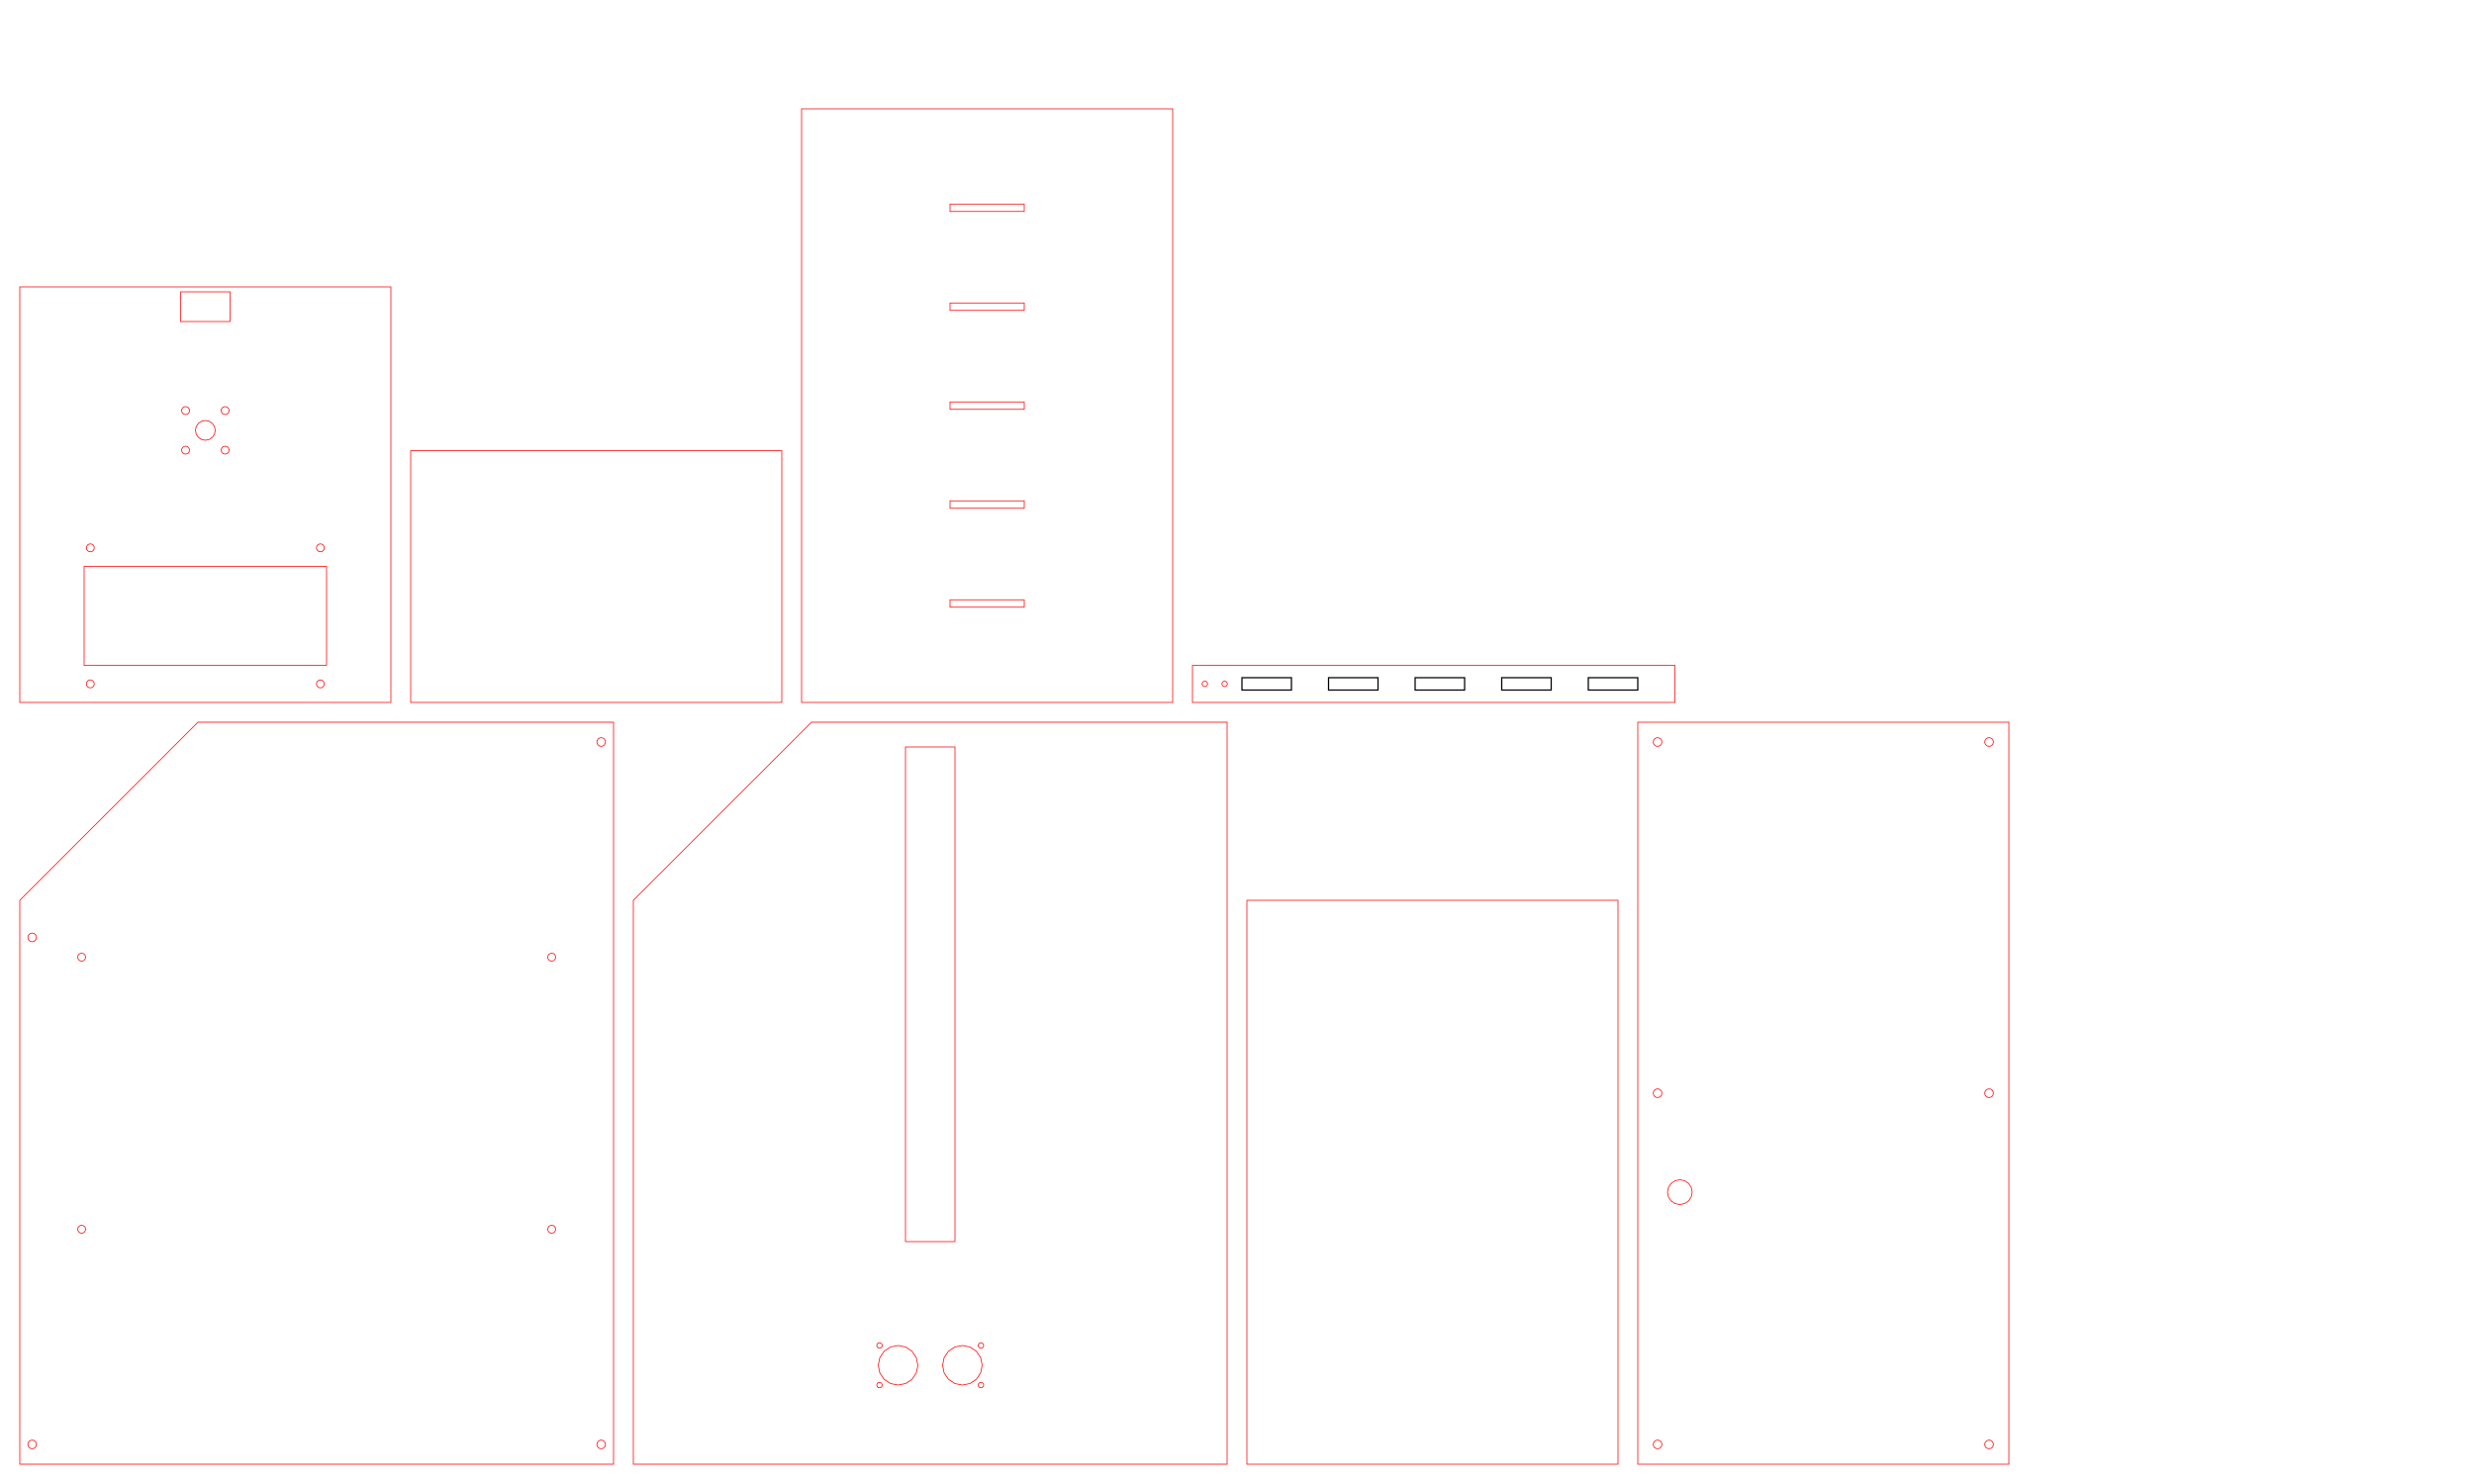
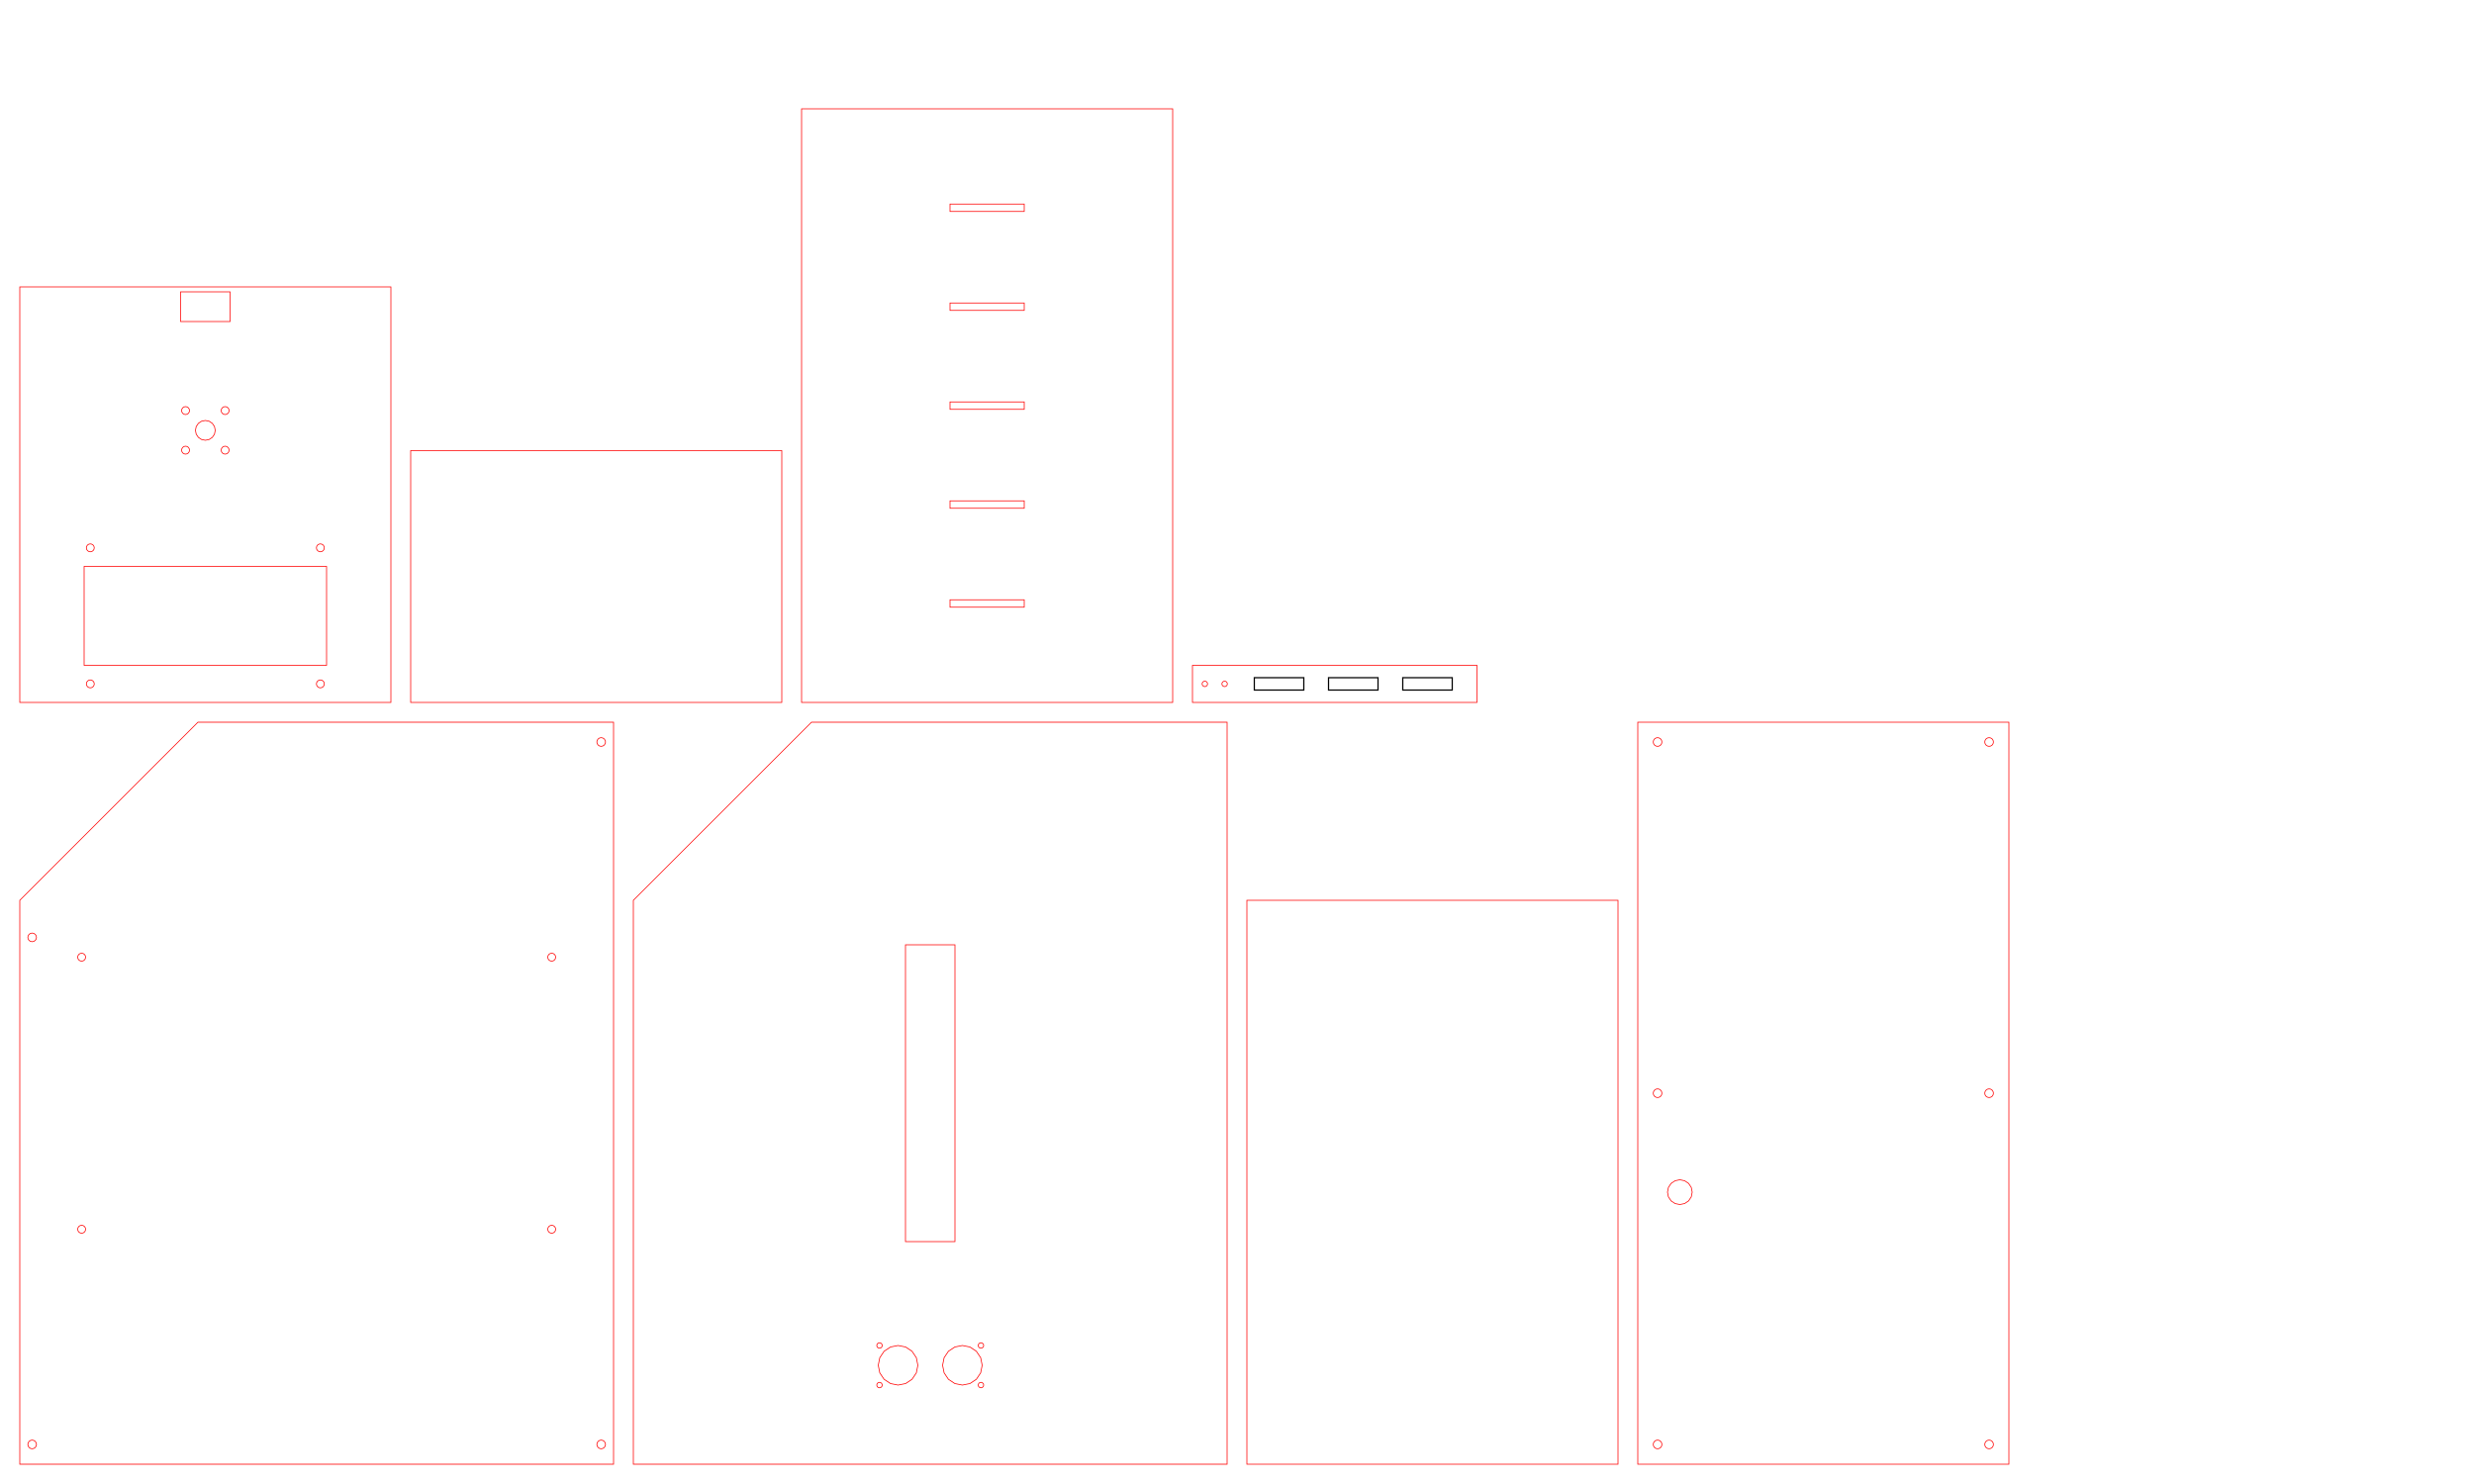
<svg xmlns="http://www.w3.org/2000/svg" baseProfile="full" height="600.0mm" version="1.1" viewBox="0 0 1000.0 600.0" width="1000.0mm">
  <defs />
  <path d="M 504.000,592.000 L 654.000,592.000 L 654.000,364.000 L 504.000,364.000 Z" fill="none" fill-rule="evenodd" stroke="#ff0000" stroke-width="0.3" />
  <path d="M 662.000,592.000 L 812.000,592.000 L 812.000,292.000 L 662.000,292.000 Z" fill="none" fill-rule="evenodd" stroke="#ff0000" stroke-width="0.3" />
  <path d="M 684.000,482.000 L 683.619,480.087 L 682.536,478.464 L 680.913,477.381 L 679.000,477.000 L 677.087,477.381 L 675.464,478.464 L 674.381,480.087 L 674.000,482.000 L 674.381,483.913 L 675.464,485.536 L 677.087,486.619 L 679.000,487.000 L 680.913,486.619 L 682.536,485.536 L 683.619,483.913 Z" fill="none" fill-rule="evenodd" stroke="#ff0000" stroke-width="0.3" />
  <path d="M 671.750,584.000 L 671.617,583.330 L 671.237,582.763 L 670.670,582.383 L 670.000,582.250 L 669.330,582.383 L 668.763,582.763 L 668.383,583.330 L 668.250,584.000 L 668.383,584.670 L 668.763,585.237 L 669.330,585.617 L 670.000,585.750 L 670.670,585.617 L 671.237,585.237 L 671.617,584.670 Z" fill="none" fill-rule="evenodd" stroke="#ff0000" stroke-width="0.3" />
  <path d="M 805.750,584.000 L 805.617,583.330 L 805.237,582.763 L 804.670,582.383 L 804.000,582.250 L 803.330,582.383 L 802.763,582.763 L 802.383,583.330 L 802.250,584.000 L 802.383,584.670 L 802.763,585.237 L 803.330,585.617 L 804.000,585.750 L 804.670,585.617 L 805.237,585.237 L 805.617,584.670 Z" fill="none" fill-rule="evenodd" stroke="#ff0000" stroke-width="0.3" />
  <path d="M 671.750,300.000 L 671.617,299.330 L 671.237,298.763 L 670.670,298.383 L 670.000,298.250 L 669.330,298.383 L 668.763,298.763 L 668.383,299.330 L 668.250,300.000 L 668.383,300.670 L 668.763,301.237 L 669.330,301.617 L 670.000,301.750 L 670.670,301.617 L 671.237,301.237 L 671.617,300.670 Z" fill="none" fill-rule="evenodd" stroke="#ff0000" stroke-width="0.3" />
  <path d="M 805.750,300.000 L 805.617,299.330 L 805.237,298.763 L 804.670,298.383 L 804.000,298.250 L 803.330,298.383 L 802.763,298.763 L 802.383,299.330 L 802.250,300.000 L 802.383,300.670 L 802.763,301.237 L 803.330,301.617 L 804.000,301.750 L 804.670,301.617 L 805.237,301.237 L 805.617,300.670 Z" fill="none" fill-rule="evenodd" stroke="#ff0000" stroke-width="0.3" />
  <path d="M 671.750,442.000 L 671.617,441.330 L 671.237,440.763 L 670.670,440.383 L 670.000,440.250 L 669.330,440.383 L 668.763,440.763 L 668.383,441.330 L 668.250,442.000 L 668.383,442.670 L 668.763,443.237 L 669.330,443.617 L 670.000,443.750 L 670.670,443.617 L 671.237,443.237 L 671.617,442.670 Z" fill="none" fill-rule="evenodd" stroke="#ff0000" stroke-width="0.3" />
  <path d="M 805.750,442.000 L 805.617,441.330 L 805.237,440.763 L 804.670,440.383 L 804.000,440.250 L 803.330,440.383 L 802.763,440.763 L 802.383,441.330 L 802.250,442.000 L 802.383,442.670 L 802.763,443.237 L 803.330,443.617 L 804.000,443.750 L 804.670,443.617 L 805.237,443.237 L 805.617,442.670 Z" fill="none" fill-rule="evenodd" stroke="#ff0000" stroke-width="0.3" />
  <path d="M 8.000,592.000 L 248.000,592.000 L 248.000,292.000 L 80.000,292.000 L 8.000,364.000 Z" fill="none" fill-rule="evenodd" stroke="#ff0000" stroke-width="0.3" />
  <path d="M 14.750,584.000 L 14.617,583.330 L 14.237,582.763 L 13.670,582.383 L 13.000,582.250 L 12.330,582.383 L 11.763,582.763 L 11.383,583.330 L 11.250,584.000 L 11.383,584.670 L 11.763,585.237 L 12.330,585.617 L 13.000,585.750 L 13.670,585.617 L 14.237,585.237 L 14.617,584.670 Z" fill="none" fill-rule="evenodd" stroke="#ff0000" stroke-width="0.3" />
  <path d="M 244.750,584.000 L 244.617,583.330 L 244.237,582.763 L 243.670,582.383 L 243.000,582.250 L 242.330,582.383 L 241.763,582.763 L 241.383,583.330 L 241.250,584.000 L 241.383,584.670 L 241.763,585.237 L 242.330,585.617 L 243.000,585.750 L 243.670,585.617 L 244.237,585.237 L 244.617,584.670 Z" fill="none" fill-rule="evenodd" stroke="#ff0000" stroke-width="0.3" />
  <path d="M 244.750,300.000 L 244.617,299.330 L 244.237,298.763 L 243.670,298.383 L 243.000,298.250 L 242.330,298.383 L 241.763,298.763 L 241.383,299.330 L 241.250,300.000 L 241.383,300.670 L 241.763,301.237 L 242.330,301.617 L 243.000,301.750 L 243.670,301.617 L 244.237,301.237 L 244.617,300.670 Z" fill="none" fill-rule="evenodd" stroke="#ff0000" stroke-width="0.3" />
  <path d="M 14.750,379.000 L 14.617,378.330 L 14.237,377.763 L 13.670,377.383 L 13.000,377.250 L 12.330,377.383 L 11.763,377.763 L 11.383,378.330 L 11.250,379.000 L 11.383,379.670 L 11.763,380.237 L 12.330,380.617 L 13.000,380.750 L 13.670,380.617 L 14.237,380.237 L 14.617,379.670 Z" fill="none" fill-rule="evenodd" stroke="#ff0000" stroke-width="0.3" />
  <path d="M 34.600,497.000 L 34.478,496.388 L 34.131,495.869 L 33.612,495.522 L 33.000,495.400 L 32.388,495.522 L 31.869,495.869 L 31.522,496.388 L 31.400,497.000 L 31.522,497.612 L 31.869,498.131 L 32.388,498.478 L 33.000,498.600 L 33.612,498.478 L 34.131,498.131 L 34.478,497.612 Z" fill="none" fill-rule="evenodd" stroke="#ff0000" stroke-width="0.3" />
  <path d="M 224.600,497.000 L 224.478,496.388 L 224.131,495.869 L 223.612,495.522 L 223.000,495.400 L 222.388,495.522 L 221.869,495.869 L 221.522,496.388 L 221.400,497.000 L 221.522,497.612 L 221.869,498.131 L 222.388,498.478 L 223.000,498.600 L 223.612,498.478 L 224.131,498.131 L 224.478,497.612 Z" fill="none" fill-rule="evenodd" stroke="#ff0000" stroke-width="0.3" />
  <path d="M 34.600,387.000 L 34.478,386.388 L 34.131,385.869 L 33.612,385.522 L 33.000,385.400 L 32.388,385.522 L 31.869,385.869 L 31.522,386.388 L 31.400,387.000 L 31.522,387.612 L 31.869,388.131 L 32.388,388.478 L 33.000,388.600 L 33.612,388.478 L 34.131,388.131 L 34.478,387.612 Z" fill="none" fill-rule="evenodd" stroke="#ff0000" stroke-width="0.3" />
  <path d="M 224.600,387.000 L 224.478,386.388 L 224.131,385.869 L 223.612,385.522 L 223.000,385.400 L 222.388,385.522 L 221.869,385.869 L 221.522,386.388 L 221.400,387.000 L 221.522,387.612 L 221.869,388.131 L 222.388,388.478 L 223.000,388.600 L 223.612,388.478 L 224.131,388.131 L 224.478,387.612 Z" fill="none" fill-rule="evenodd" stroke="#ff0000" stroke-width="0.3" />
  <path d="M 256.000,592.000 L 496.000,592.000 L 496.000,292.000 L 328.000,292.000 L 256.000,364.000 Z" fill="none" fill-rule="evenodd" stroke="#ff0000" stroke-width="0.3" />
  <path d="M 371.000,552.000 L 370.391,548.939 L 368.657,546.343 L 366.061,544.609 L 363.000,544.000 L 359.939,544.609 L 357.343,546.343 L 355.609,548.939 L 355.000,552.000 L 355.609,555.061 L 357.343,557.657 L 359.939,559.391 L 363.000,560.000 L 366.061,559.391 L 368.657,557.657 L 370.391,555.061 Z" fill="none" fill-rule="evenodd" stroke="#ff0000" stroke-width="0.3" />
  <path d="M 397.000,552.000 L 396.391,548.939 L 394.657,546.343 L 392.061,544.609 L 389.000,544.000 L 385.939,544.609 L 383.343,546.343 L 381.609,548.939 L 381.000,552.000 L 381.609,555.061 L 383.343,557.657 L 385.939,559.391 L 389.000,560.000 L 392.061,559.391 L 394.657,557.657 L 396.391,555.061 Z" fill="none" fill-rule="evenodd" stroke="#ff0000" stroke-width="0.3" />
  <path d="M 356.600,560.000 L 356.516,559.579 L 356.278,559.222 L 355.921,558.984 L 355.500,558.900 L 355.079,558.984 L 354.722,559.222 L 354.484,559.579 L 354.400,560.000 L 354.484,560.421 L 354.722,560.778 L 355.079,561.016 L 355.500,561.100 L 355.921,561.016 L 356.278,560.778 L 356.516,560.421 Z" fill="none" fill-rule="evenodd" stroke="#ff0000" stroke-width="0.3" />
  <path d="M 397.600,560.000 L 397.516,559.579 L 397.278,559.222 L 396.921,558.984 L 396.500,558.900 L 396.079,558.984 L 395.722,559.222 L 395.484,559.579 L 395.400,560.000 L 395.484,560.421 L 395.722,560.778 L 396.079,561.016 L 396.500,561.100 L 396.921,561.016 L 397.278,560.778 L 397.516,560.421 Z" fill="none" fill-rule="evenodd" stroke="#ff0000" stroke-width="0.3" />
  <path d="M 356.600,544.000 L 356.516,543.579 L 356.278,543.222 L 355.921,542.984 L 355.500,542.900 L 355.079,542.984 L 354.722,543.222 L 354.484,543.579 L 354.400,544.000 L 354.484,544.421 L 354.722,544.778 L 355.079,545.016 L 355.500,545.100 L 355.921,545.016 L 356.278,544.778 L 356.516,544.421 Z" fill="none" fill-rule="evenodd" stroke="#ff0000" stroke-width="0.3" />
  <path d="M 397.600,544.000 L 397.516,543.579 L 397.278,543.222 L 396.921,542.984 L 396.500,542.900 L 396.079,542.984 L 395.722,543.222 L 395.484,543.579 L 395.400,544.000 L 395.484,544.421 L 395.722,544.778 L 396.079,545.016 L 396.500,545.100 L 396.921,545.016 L 397.278,544.778 L 397.516,544.421 Z" fill="none" fill-rule="evenodd" stroke="#ff0000" stroke-width="0.3" />
-   <path d="M 366.000,502.000 L 386.000,502.000 L 386.000,302.000 L 366.000,302.000 Z" fill="none" fill-rule="evenodd" stroke="#ff0000" stroke-width="0.3" />
+   <path d="M 366.000,502.000 L 386.000,502.000 L 386.000,382.000 L 366.000,382.000 Z" fill="none" fill-rule="evenodd" stroke="#ff0000" stroke-width="0.3" />
  <path d="M 8.000,284.000 L 158.000,284.000 L 158.000,116.000 L 8.000,116.000 Z" fill="none" fill-rule="evenodd" stroke="#ff0000" stroke-width="0.3" />
  <path d="M 34.000,269.000 L 132.000,269.000 L 132.000,229.000 L 34.000,229.000 Z" fill="none" fill-rule="evenodd" stroke="#ff0000" stroke-width="0.3" />
  <path d="M 38.100,276.500 L 37.978,275.888 L 37.631,275.369 L 37.112,275.022 L 36.500,274.900 L 35.888,275.022 L 35.369,275.369 L 35.022,275.888 L 34.900,276.500 L 35.022,277.112 L 35.369,277.631 L 35.888,277.978 L 36.500,278.100 L 37.112,277.978 L 37.631,277.631 L 37.978,277.112 Z" fill="none" fill-rule="evenodd" stroke="#ff0000" stroke-width="0.3" />
  <path d="M 131.100,276.500 L 130.978,275.888 L 130.631,275.369 L 130.112,275.022 L 129.500,274.900 L 128.888,275.022 L 128.369,275.369 L 128.022,275.888 L 127.900,276.500 L 128.022,277.112 L 128.369,277.631 L 128.888,277.978 L 129.500,278.100 L 130.112,277.978 L 130.631,277.631 L 130.978,277.112 Z" fill="none" fill-rule="evenodd" stroke="#ff0000" stroke-width="0.3" />
  <path d="M 38.100,221.500 L 37.978,220.888 L 37.631,220.369 L 37.112,220.022 L 36.500,219.900 L 35.888,220.022 L 35.369,220.369 L 35.022,220.888 L 34.900,221.500 L 35.022,222.112 L 35.369,222.631 L 35.888,222.978 L 36.500,223.100 L 37.112,222.978 L 37.631,222.631 L 37.978,222.112 Z" fill="none" fill-rule="evenodd" stroke="#ff0000" stroke-width="0.3" />
  <path d="M 131.100,221.500 L 130.978,220.888 L 130.631,220.369 L 130.112,220.022 L 129.500,219.900 L 128.888,220.022 L 128.369,220.369 L 128.022,220.888 L 127.900,221.500 L 128.022,222.112 L 128.369,222.631 L 128.888,222.978 L 129.500,223.100 L 130.112,222.978 L 130.631,222.631 L 130.978,222.112 Z" fill="none" fill-rule="evenodd" stroke="#ff0000" stroke-width="0.3" />
  <path d="M 87.000,174.000 L 86.696,172.469 L 85.828,171.172 L 84.531,170.304 L 83.000,170.000 L 81.469,170.304 L 80.172,171.172 L 79.304,172.469 L 79.000,174.000 L 79.304,175.531 L 80.172,176.828 L 81.469,177.696 L 83.000,178.000 L 84.531,177.696 L 85.828,176.828 L 86.696,175.531 Z" fill="none" fill-rule="evenodd" stroke="#ff0000" stroke-width="0.3" />
  <path d="M 76.600,182.000 L 76.478,181.388 L 76.131,180.869 L 75.612,180.522 L 75.000,180.400 L 74.388,180.522 L 73.869,180.869 L 73.522,181.388 L 73.400,182.000 L 73.522,182.612 L 73.869,183.131 L 74.388,183.478 L 75.000,183.600 L 75.612,183.478 L 76.131,183.131 L 76.478,182.612 Z" fill="none" fill-rule="evenodd" stroke="#ff0000" stroke-width="0.3" />
  <path d="M 92.600,182.000 L 92.478,181.388 L 92.131,180.869 L 91.612,180.522 L 91.000,180.400 L 90.388,180.522 L 89.869,180.869 L 89.522,181.388 L 89.400,182.000 L 89.522,182.612 L 89.869,183.131 L 90.388,183.478 L 91.000,183.600 L 91.612,183.478 L 92.131,183.131 L 92.478,182.612 Z" fill="none" fill-rule="evenodd" stroke="#ff0000" stroke-width="0.3" />
  <path d="M 76.600,166.000 L 76.478,165.388 L 76.131,164.869 L 75.612,164.522 L 75.000,164.400 L 74.388,164.522 L 73.869,164.869 L 73.522,165.388 L 73.400,166.000 L 73.522,166.612 L 73.869,167.131 L 74.388,167.478 L 75.000,167.600 L 75.612,167.478 L 76.131,167.131 L 76.478,166.612 Z" fill="none" fill-rule="evenodd" stroke="#ff0000" stroke-width="0.3" />
  <path d="M 92.600,166.000 L 92.478,165.388 L 92.131,164.869 L 91.612,164.522 L 91.000,164.400 L 90.388,164.522 L 89.869,164.869 L 89.522,165.388 L 89.400,166.000 L 89.522,166.612 L 89.869,167.131 L 90.388,167.478 L 91.000,167.600 L 91.612,167.478 L 92.131,167.131 L 92.478,166.612 Z" fill="none" fill-rule="evenodd" stroke="#ff0000" stroke-width="0.3" />
  <path d="M 73.000,130.000 L 93.000,130.000 L 93.000,118.000 L 73.000,118.000 Z" fill="none" fill-rule="evenodd" stroke="#ff0000" stroke-width="0.3" />
  <path d="M 166.000,284.000 L 316.000,284.000 L 316.000,182.177 L 166.000,182.177 Z" fill="none" fill-rule="evenodd" stroke="#ff0000" stroke-width="0.3" />
  <path d="M 324.000,284.000 L 474.000,284.000 L 474.000,44.000 L 324.000,44.000 Z" fill="none" fill-rule="evenodd" stroke="#ff0000" stroke-width="0.3" />
  <path d="M 384.000,245.500 L 414.000,245.500 L 414.000,242.500 L 384.000,242.500 Z" fill="none" fill-rule="evenodd" stroke="#ff0000" stroke-width="0.3" />
  <path d="M 384.000,205.500 L 414.000,205.500 L 414.000,202.500 L 384.000,202.500 Z" fill="none" fill-rule="evenodd" stroke="#ff0000" stroke-width="0.3" />
  <path d="M 384.000,165.500 L 414.000,165.500 L 414.000,162.500 L 384.000,162.500 Z" fill="none" fill-rule="evenodd" stroke="#ff0000" stroke-width="0.3" />
  <path d="M 384.000,125.500 L 414.000,125.500 L 414.000,122.500 L 384.000,122.500 Z" fill="none" fill-rule="evenodd" stroke="#ff0000" stroke-width="0.3" />
  <path d="M 384.000,85.500 L 414.000,85.500 L 414.000,82.500 L 384.000,82.500 Z" fill="none" fill-rule="evenodd" stroke="#ff0000" stroke-width="0.3" />
-   <path d="M 482.000,284.000 L 677.000,284.000 L 677.000,269.000 L 482.000,269.000 Z" fill="none" fill-rule="evenodd" stroke="#ff0000" stroke-width="0.3" />
+   <path d="M 482.000,284.000 L 597.000,284.000 L 597.000,269.000 L 482.000,269.000 Z" fill="none" fill-rule="evenodd" stroke="#ff0000" stroke-width="0.3" />
  <path d="M 488.100,276.500 L 488.016,276.079 L 487.778,275.722 L 487.421,275.484 L 487.000,275.400 L 486.579,275.484 L 486.222,275.722 L 485.984,276.079 L 485.900,276.500 L 485.984,276.921 L 486.222,277.278 L 486.579,277.516 L 487.000,277.600 L 487.421,277.516 L 487.778,277.278 L 488.016,276.921 Z" fill="none" fill-rule="evenodd" stroke="#ff0000" stroke-width="0.3" />
  <path d="M 496.100,276.500 L 496.016,276.079 L 495.778,275.722 L 495.421,275.484 L 495.000,275.400 L 494.579,275.484 L 494.222,275.722 L 493.984,276.079 L 493.900,276.500 L 493.984,276.921 L 494.222,277.278 L 494.579,277.516 L 495.000,277.600 L 495.421,277.516 L 495.778,277.278 L 496.016,276.921 Z" fill="none" fill-rule="evenodd" stroke="#ff0000" stroke-width="0.3" />
-   <path d="M 502.000,279.000 L 522.000,279.000 L 522.000,274.000 L 502.000,274.000 Z" fill="none" fill-rule="evenodd" stroke="#000000" stroke-width="0.5" />
+   <path d="M 507.000,279.000 L 527.000,279.000 L 527.000,274.000 L 507.000,274.000 Z" fill="none" fill-rule="evenodd" stroke="#000000" stroke-width="0.5" />
  <path d="M 537.000,279.000 L 557.000,279.000 L 557.000,274.000 L 537.000,274.000 Z" fill="none" fill-rule="evenodd" stroke="#000000" stroke-width="0.5" />
-   <path d="M 572.000,279.000 L 592.000,279.000 L 592.000,274.000 L 572.000,274.000 Z" fill="none" fill-rule="evenodd" stroke="#000000" stroke-width="0.5" />
-   <path d="M 607.000,279.000 L 627.000,279.000 L 627.000,274.000 L 607.000,274.000 Z" fill="none" fill-rule="evenodd" stroke="#000000" stroke-width="0.5" />
-   <path d="M 642.000,279.000 L 662.000,279.000 L 662.000,274.000 L 642.000,274.000 Z" fill="none" fill-rule="evenodd" stroke="#000000" stroke-width="0.5" />
+   <path d="M 567.000,279.000 L 587.000,279.000 L 587.000,274.000 L 567.000,274.000 Z" fill="none" fill-rule="evenodd" stroke="#000000" stroke-width="0.5" />
</svg>
